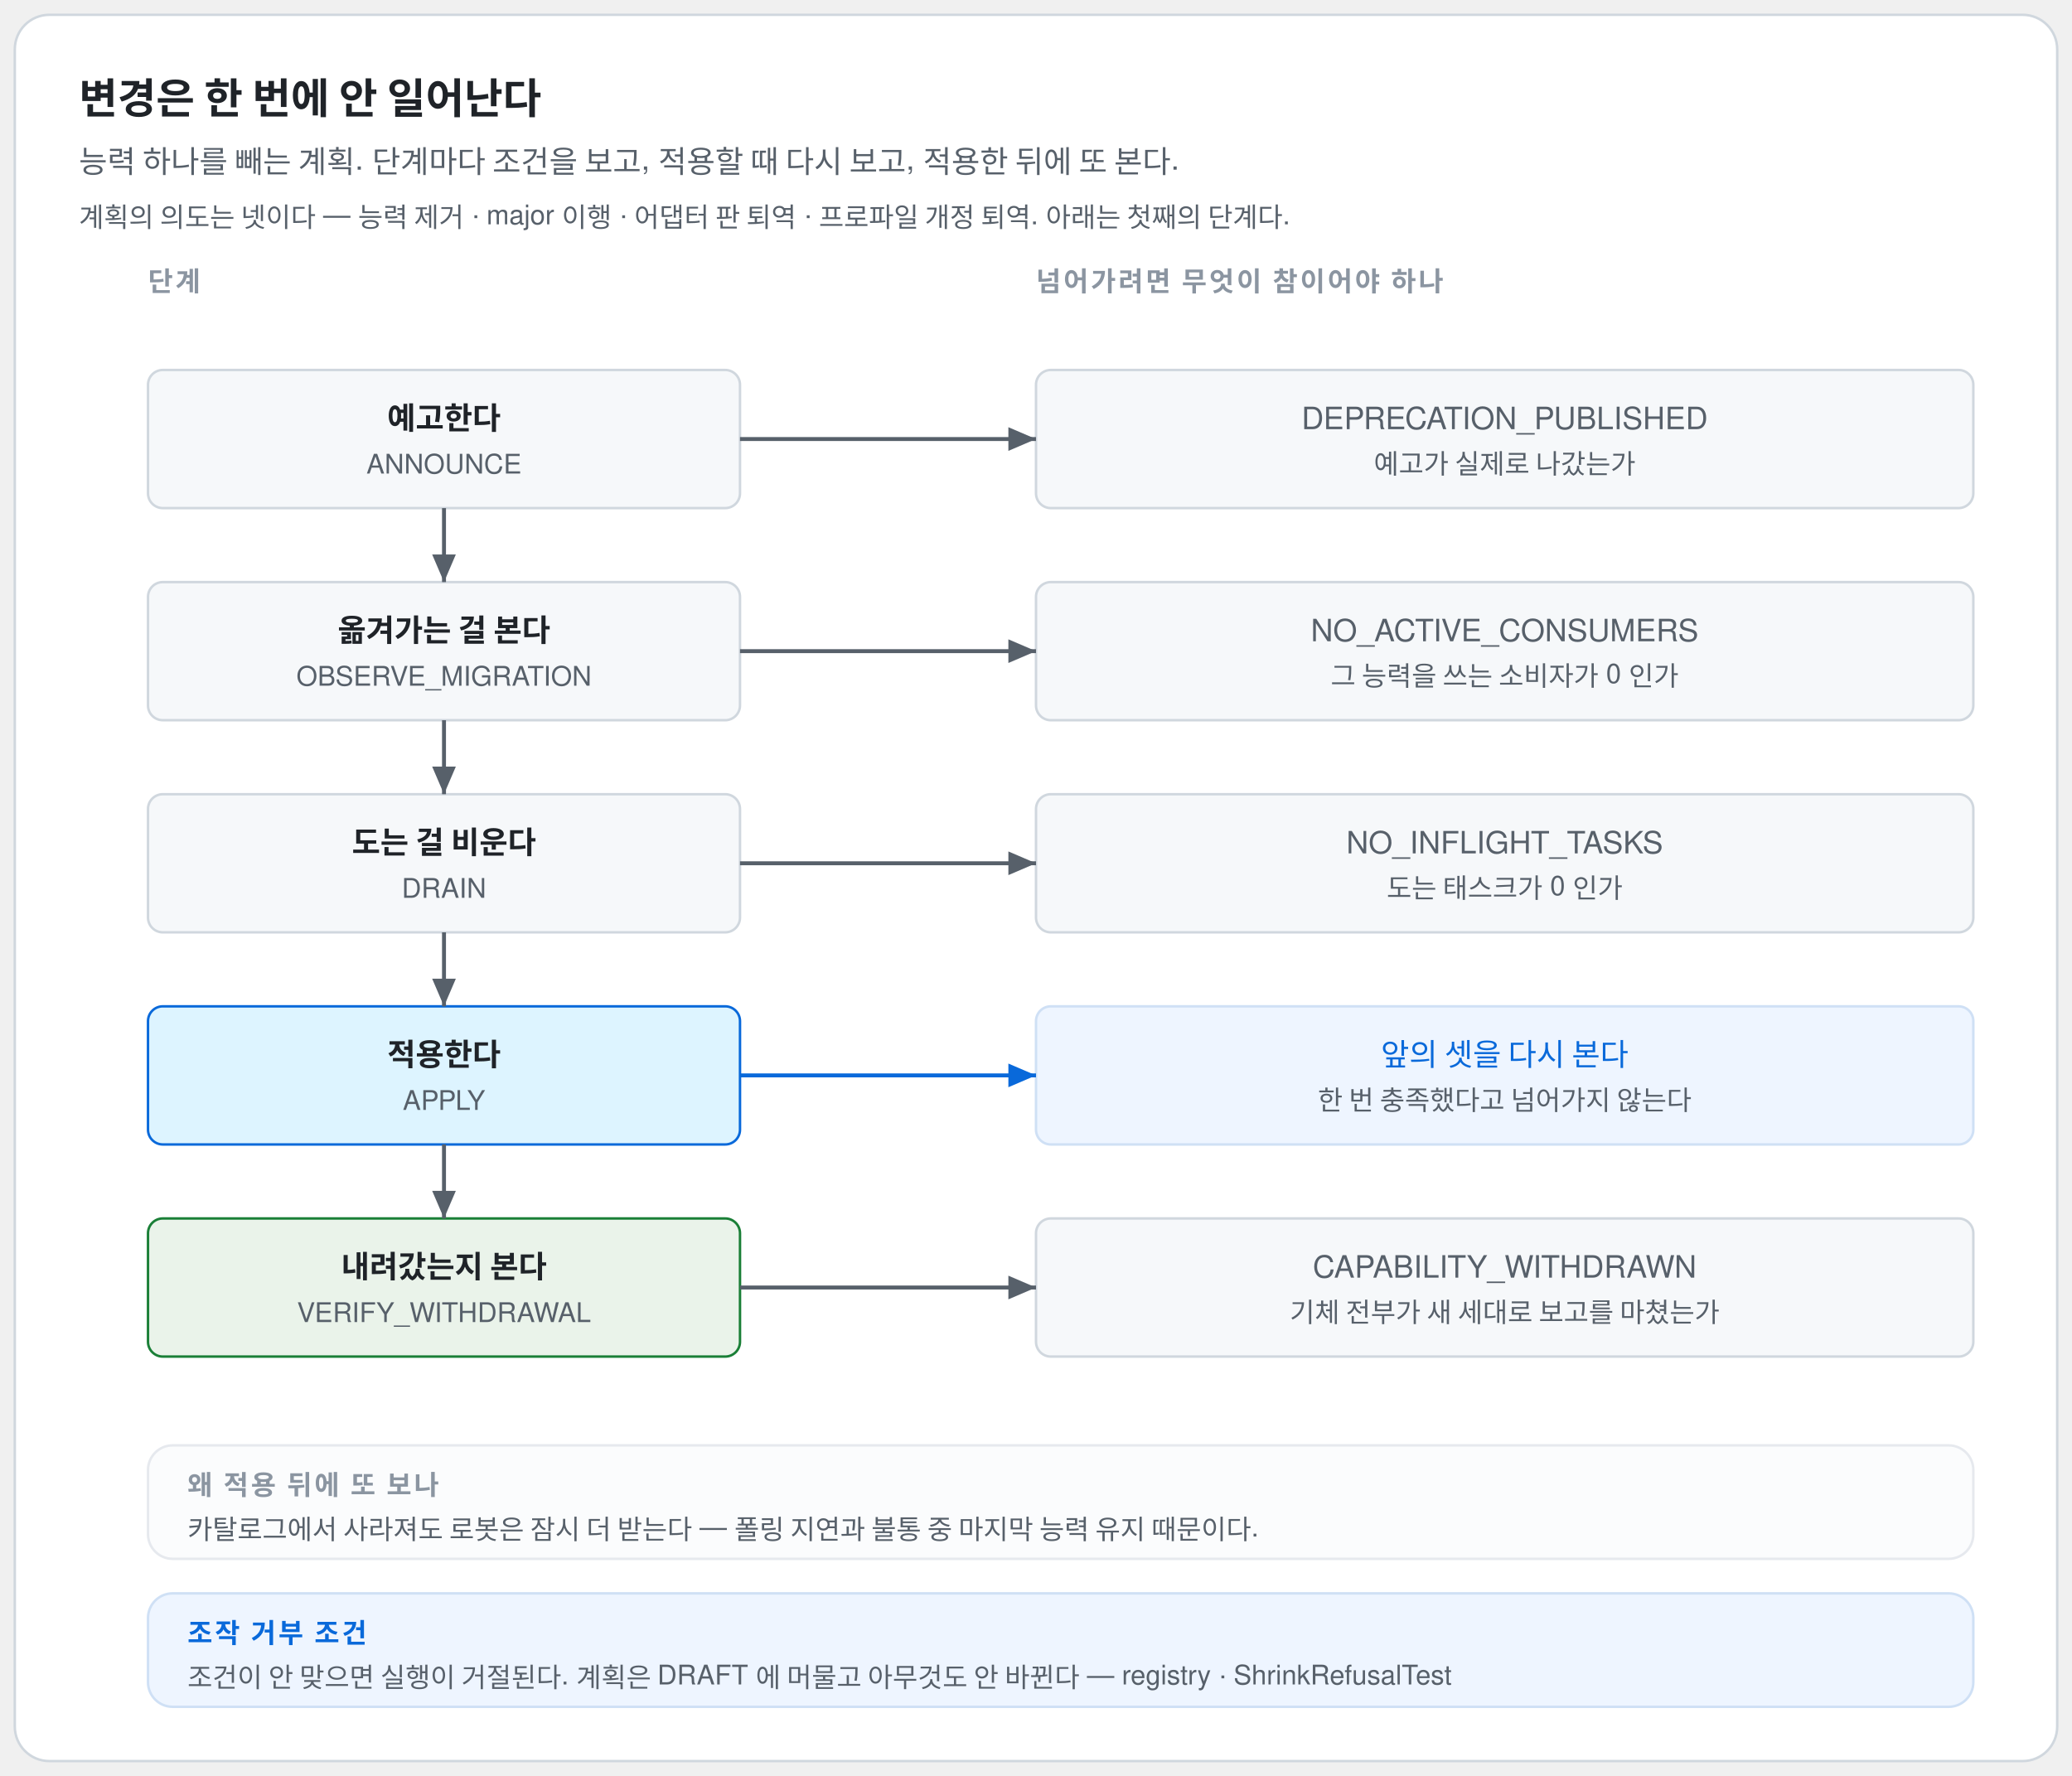
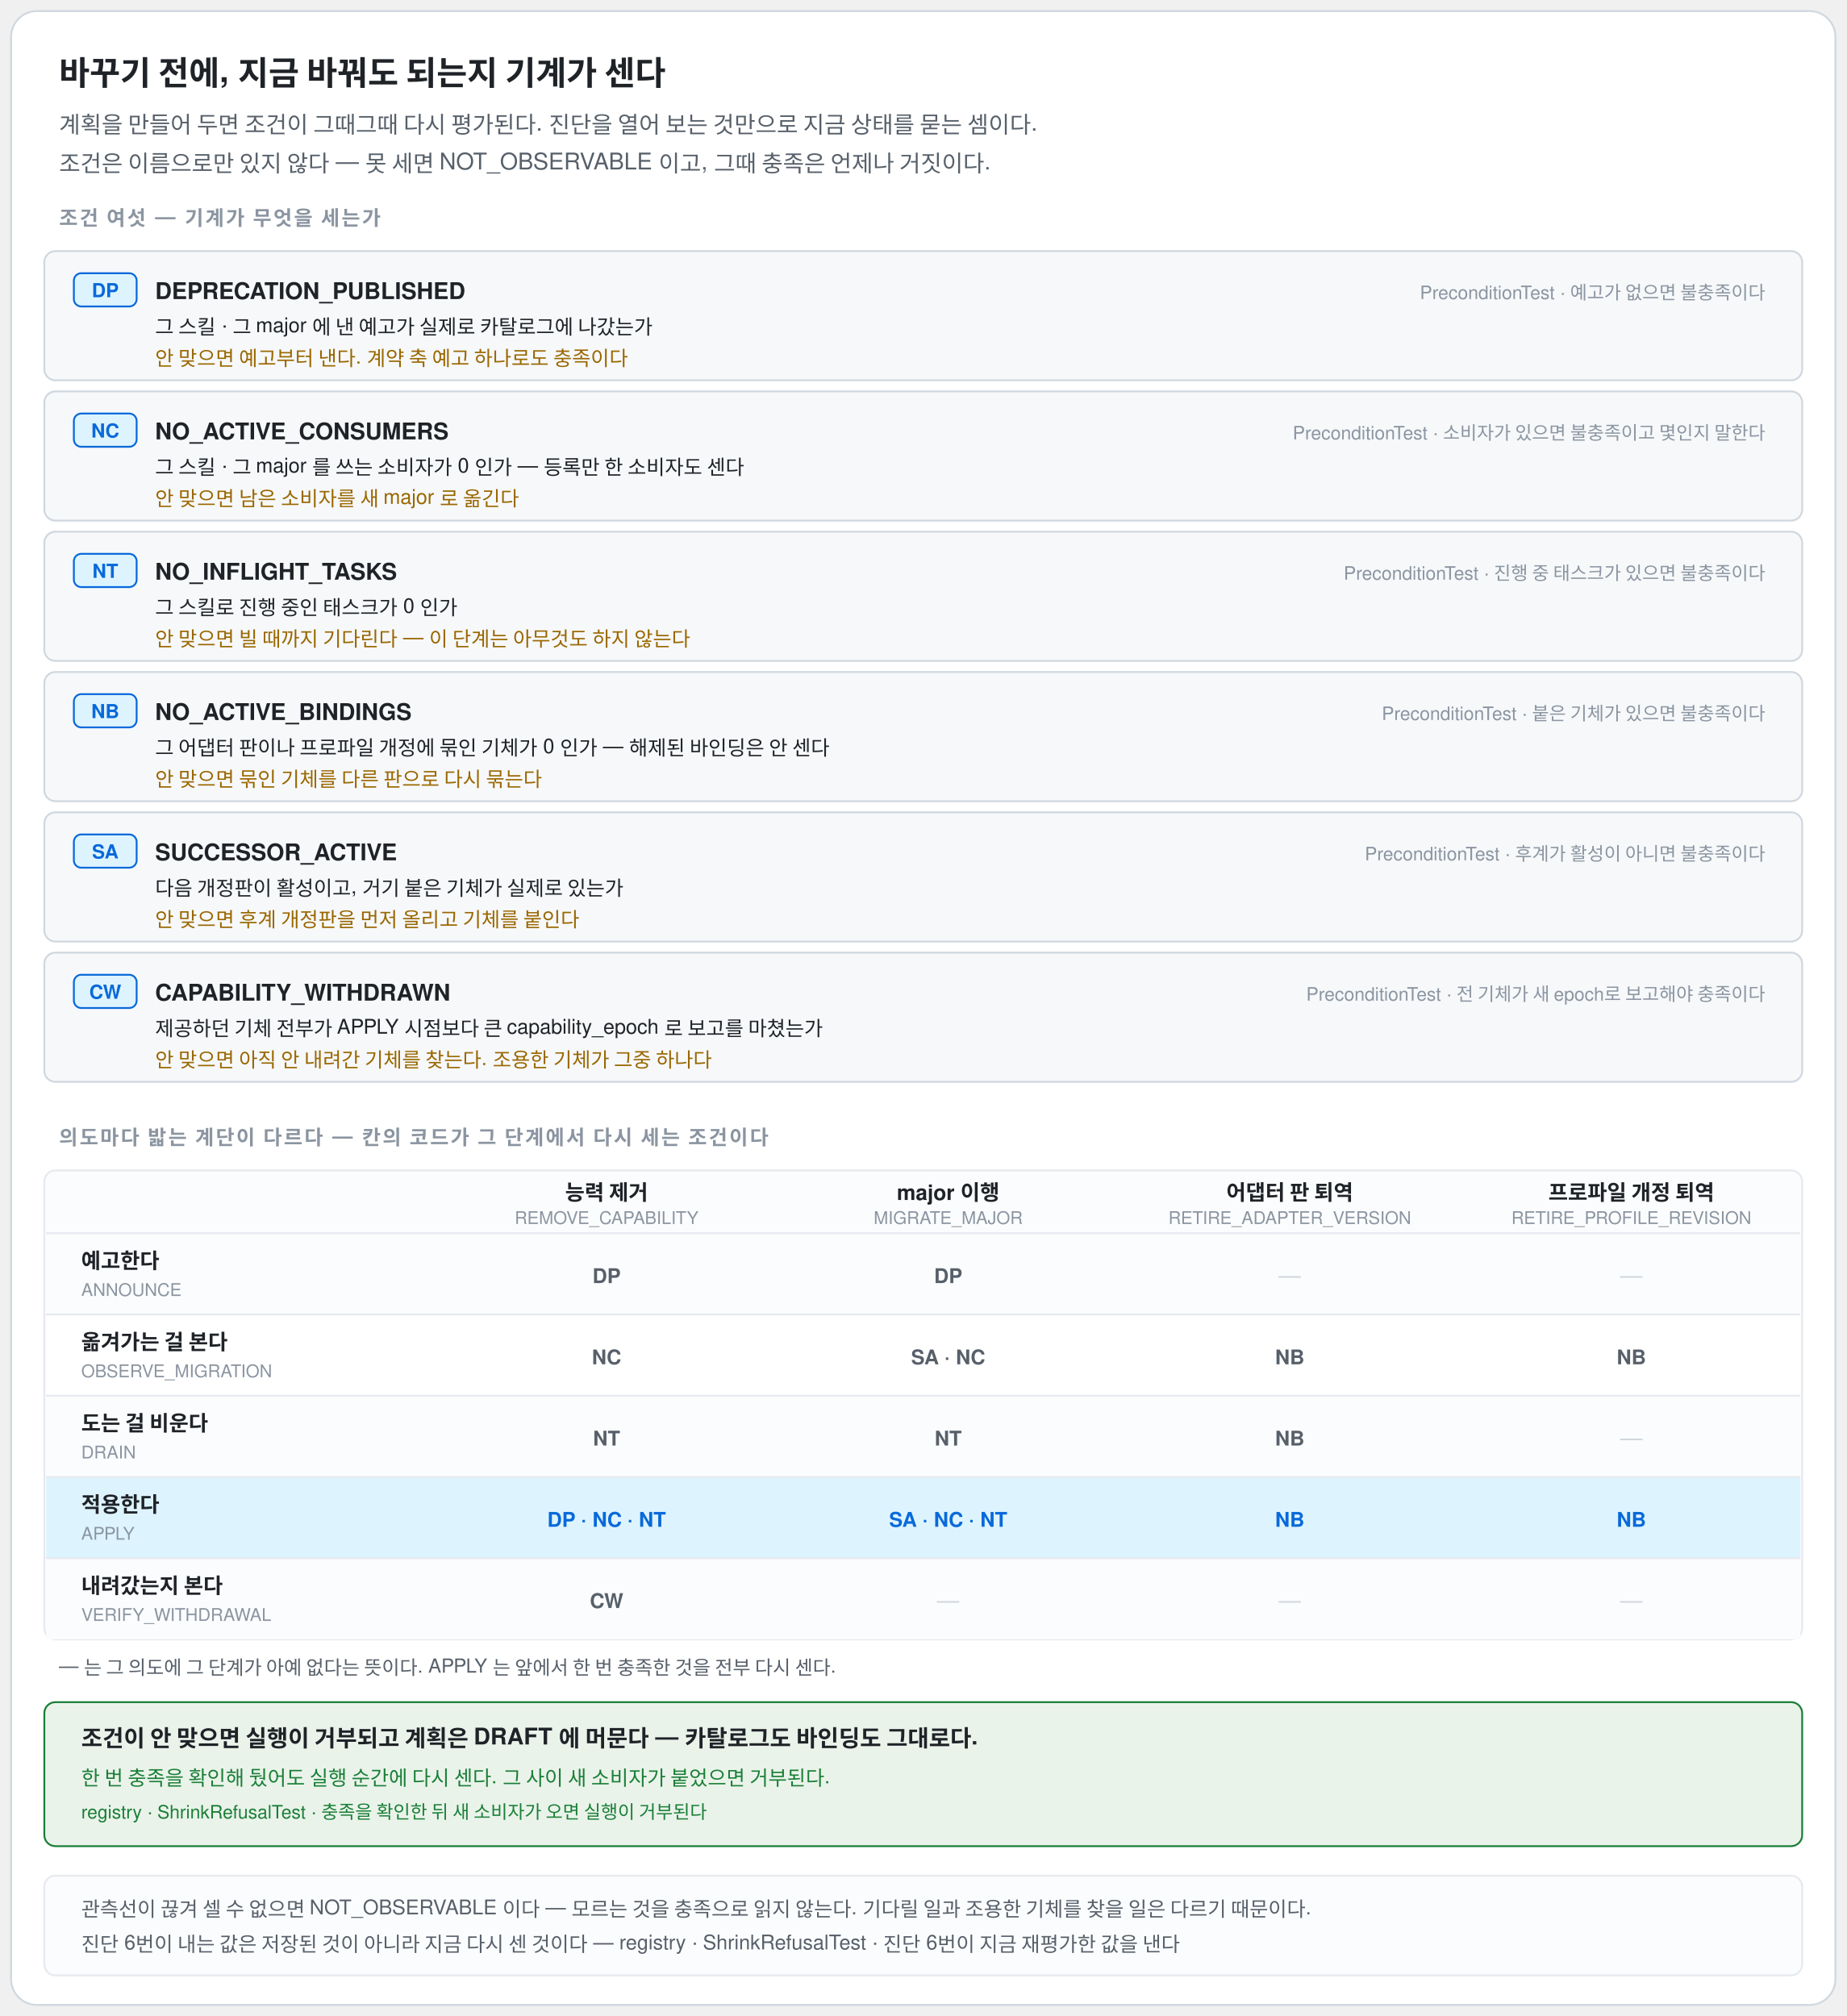
- <svg xmlns="http://www.w3.org/2000/svg" width="840" height="720" viewBox="0 0 840 720" font-family="Malgun Gothic,Apple SD Gothic Neo,Noto Sans KR,Segoe UI,-apple-system,Helvetica,Arial,sans-serif">
-   <defs>
-     <marker id="am" markerWidth="9" markerHeight="9" refX="7" refY="3" orient="auto">
-       <path d="M0,0 L7,3 L0,6 Z" fill="#57606a" />
-     </marker>
-     <marker id="ab" markerWidth="9" markerHeight="9" refX="7" refY="3" orient="auto">
-       <path d="M0,0 L7,3 L0,6 Z" fill="#0969da" />
-     </marker>
-   </defs>
-   <rect x="6" y="6" width="828" height="708" rx="14" fill="#ffffff" stroke="#d0d7de" />
-   <text x="32" y="46" font-size="17" font-weight="600" fill="#1f2328">변경은 한 번에 안 일어난다</text>
-   <text x="32" y="70" font-size="12.5" fill="#57606a">능력 하나를 빼는 계획. 단계마다 조건을 보고, 적용할 때 다시 보고, 적용한 뒤에 또 본다.</text>
-   <text x="32" y="92" font-size="11" fill="#57606a">계획의 의도는 넷이다 — 능력 제거 · major 이행 · 어댑터 판 퇴역 · 프로파일 개정 퇴역. 아래는 첫째의 단계다.</text>
-   <text x="60" y="118" font-size="11" font-weight="700" fill="#8b95a1" letter-spacing="1">단계</text>
-   <text x="420" y="118" font-size="11" font-weight="700" fill="#8b95a1" letter-spacing="1">넘어가려면 무엇이 참이어야 하나</text>
-   <rect x="60" y="150" width="240" height="56" rx="6" fill="#f6f8fa" stroke="#d0d7de" />
-   <text x="180" y="174" font-size="12.5" font-weight="600" fill="#1f2328" text-anchor="middle">예고한다</text>
-   <text x="180" y="192" font-size="11" fill="#57606a" text-anchor="middle">ANNOUNCE</text>
-   <rect x="60" y="236" width="240" height="56" rx="6" fill="#f6f8fa" stroke="#d0d7de" />
-   <text x="180" y="260" font-size="12.5" font-weight="600" fill="#1f2328" text-anchor="middle">옮겨가는 걸 본다</text>
-   <text x="180" y="278" font-size="11" fill="#57606a" text-anchor="middle">OBSERVE_MIGRATION</text>
-   <rect x="60" y="322" width="240" height="56" rx="6" fill="#f6f8fa" stroke="#d0d7de" />
-   <text x="180" y="346" font-size="12.5" font-weight="600" fill="#1f2328" text-anchor="middle">도는 걸 비운다</text>
-   <text x="180" y="364" font-size="11" fill="#57606a" text-anchor="middle">DRAIN</text>
-   <rect x="60" y="408" width="240" height="56" rx="6" fill="#ddf4ff" stroke="#0969da" />
-   <text x="180" y="432" font-size="12.5" font-weight="600" fill="#1f2328" text-anchor="middle">적용한다</text>
-   <text x="180" y="450" font-size="11" fill="#57606a" text-anchor="middle">APPLY</text>
-   <rect x="60" y="494" width="240" height="56" rx="6" fill="#eaf3ea" stroke="#1a7f37" />
-   <text x="180" y="518" font-size="12.5" font-weight="600" fill="#1f2328" text-anchor="middle">내려갔는지 본다</text>
-   <text x="180" y="536" font-size="11" fill="#57606a" text-anchor="middle">VERIFY_WITHDRAWAL</text>
-   <polyline points="180,206 180,236" fill="none" stroke="#57606a" stroke-width="1.6" marker-end="url(#am)" />
-   <polyline points="180,292 180,322" fill="none" stroke="#57606a" stroke-width="1.6" marker-end="url(#am)" />
-   <polyline points="180,378 180,408" fill="none" stroke="#57606a" stroke-width="1.6" marker-end="url(#am)" />
-   <polyline points="180,464 180,494" fill="none" stroke="#57606a" stroke-width="1.6" marker-end="url(#am)" />
-   <rect x="420" y="150" width="380" height="56" rx="6" fill="#f6f8fa" stroke="#d0d7de" />
-   <text x="610" y="174" font-size="12.5" fill="#57606a" text-anchor="middle">DEPRECATION_PUBLISHED</text>
-   <text x="610" y="192" font-size="11" fill="#57606a" text-anchor="middle">예고가 실제로 나갔는가</text>
-   <polyline points="300,178 420,178" fill="none" stroke="#57606a" stroke-width="1.6" marker-end="url(#am)" />
-   <rect x="420" y="236" width="380" height="56" rx="6" fill="#f6f8fa" stroke="#d0d7de" />
-   <text x="610" y="260" font-size="12.5" fill="#57606a" text-anchor="middle">NO_ACTIVE_CONSUMERS</text>
-   <text x="610" y="278" font-size="11" fill="#57606a" text-anchor="middle">그 능력을 쓰는 소비자가 0 인가</text>
-   <polyline points="300,264 420,264" fill="none" stroke="#57606a" stroke-width="1.6" marker-end="url(#am)" />
-   <rect x="420" y="322" width="380" height="56" rx="6" fill="#f6f8fa" stroke="#d0d7de" />
-   <text x="610" y="346" font-size="12.5" fill="#57606a" text-anchor="middle">NO_INFLIGHT_TASKS</text>
-   <text x="610" y="364" font-size="11" fill="#57606a" text-anchor="middle">도는 태스크가 0 인가</text>
-   <polyline points="300,350 420,350" fill="none" stroke="#57606a" stroke-width="1.6" marker-end="url(#am)" />
-   <rect x="420" y="408" width="380" height="56" rx="6" fill="#eef5ff" stroke="#cfe0f5" />
-   <text x="610" y="432" font-size="12.5" fill="#0969da" text-anchor="middle">앞의 셋을 다시 본다</text>
-   <text x="610" y="450" font-size="11" fill="#57606a" text-anchor="middle">한 번 충족했다고 넘어가지 않는다</text>
-   <polyline points="300,436 420,436" fill="none" stroke="#0969da" stroke-width="1.6" marker-end="url(#ab)" />
-   <rect x="420" y="494" width="380" height="56" rx="6" fill="#f6f8fa" stroke="#d0d7de" />
-   <text x="610" y="518" font-size="12.5" fill="#57606a" text-anchor="middle">CAPABILITY_WITHDRAWN</text>
-   <text x="610" y="536" font-size="11" fill="#57606a" text-anchor="middle">기체 전부가 새 세대로 보고를 마쳤는가</text>
-   <polyline points="300,522 420,522" fill="none" stroke="#57606a" stroke-width="1.6" marker-end="url(#am)" />
-   <rect x="60" y="586" width="740" height="46" rx="10" fill="#fbfcfd" stroke="#e6e9ee" />
-   <text x="76" y="606" font-size="11" font-weight="700" fill="#8b95a1" letter-spacing="1">왜 적용 뒤에 또 보나</text>
-   <text x="76" y="624" font-size="11" fill="#57606a">카탈로그에서 사라져도 로봇은 잠시 더 받는다 — 폴링 지연과 불통 중 마지막 능력 유지 때문이다.</text>
-   <rect x="60" y="646" width="740" height="46" rx="10" fill="#eef5ff" stroke="#cfe0f5" />
-   <text x="76" y="666" font-size="11" font-weight="700" fill="#0969da" letter-spacing="1">조작 거부 조건</text>
-   <text x="76" y="684" font-size="11" fill="#57606a">조건이 안 맞으면 실행이 거절된다. 계획은 DRAFT 에 머물고 아무것도 안 바뀐다 — registry · ShrinkRefusalTest</text>
+ <svg xmlns="http://www.w3.org/2000/svg" width="1000" height="1092" viewBox="0 0 1000 1092" font-family="Malgun Gothic,Apple SD Gothic Neo,Noto Sans KR,Segoe UI,-apple-system,Helvetica,Arial,sans-serif">
+   <rect x="6" y="6" width="988" height="1080" rx="14" fill="#ffffff" stroke="#d0d7de" />
+   <text x="32" y="46" font-size="18" font-weight="600" fill="#1f2328">바꾸기 전에, 지금 바꿔도 되는지 기계가 센다</text>
+   <text x="32" y="72" font-size="12.5" fill="#57606a">계획을 만들어 두면 조건이 그때그때 다시 평가된다. 진단을 열어 보는 것만으로 지금 상태를 묻는 셈이다.</text>
+   <text x="32" y="93" font-size="12.5" fill="#57606a">조건은 이름으로만 있지 않다 — 못 세면 NOT_OBSERVABLE 이고, 그때 충족은 언제나 거짓이다.</text>
+   <text x="32" y="122" font-size="11" font-weight="700" letter-spacing="1" fill="#8b95a1">조건 여섯 — 기계가 무엇을 세는가</text>
+   <rect x="24" y="136" width="952" height="70" rx="6" fill="#f6f8fa" stroke="#d0d7de" />
+   <rect x="40" y="148" width="34" height="18" rx="4" fill="#ddf4ff" stroke="#0969da" />
+   <text x="57" y="161" font-size="10.5" font-weight="700" text-anchor="middle" fill="#0969da">DP</text>
+   <text x="84" y="162" font-size="12.5" font-weight="600" fill="#1f2328">DEPRECATION_PUBLISHED</text>
+   <text x="956" y="162" font-size="10" text-anchor="end" fill="#8b95a1">PreconditionTest · 예고가 없으면 불충족이다</text>
+   <text x="84" y="181" font-size="11" fill="#1f2328">그 스킬 · 그 major 에 낸 예고가 실제로 카탈로그에 나갔는가</text>
+   <text x="84" y="198" font-size="11" fill="#9a6700">안 맞으면  예고부터 낸다. 계약 축 예고 하나로도 충족이다</text>
+   <rect x="24" y="212" width="952" height="70" rx="6" fill="#f6f8fa" stroke="#d0d7de" />
+   <rect x="40" y="224" width="34" height="18" rx="4" fill="#ddf4ff" stroke="#0969da" />
+   <text x="57" y="237" font-size="10.5" font-weight="700" text-anchor="middle" fill="#0969da">NC</text>
+   <text x="84" y="238" font-size="12.5" font-weight="600" fill="#1f2328">NO_ACTIVE_CONSUMERS</text>
+   <text x="956" y="238" font-size="10" text-anchor="end" fill="#8b95a1">PreconditionTest · 소비자가 있으면 불충족이고 몇인지 말한다</text>
+   <text x="84" y="257" font-size="11" fill="#1f2328">그 스킬 · 그 major 를 쓰는 소비자가 0 인가 — 등록만 한 소비자도 센다</text>
+   <text x="84" y="274" font-size="11" fill="#9a6700">안 맞으면  남은 소비자를 새 major 로 옮긴다</text>
+   <rect x="24" y="288" width="952" height="70" rx="6" fill="#f6f8fa" stroke="#d0d7de" />
+   <rect x="40" y="300" width="34" height="18" rx="4" fill="#ddf4ff" stroke="#0969da" />
+   <text x="57" y="313" font-size="10.5" font-weight="700" text-anchor="middle" fill="#0969da">NT</text>
+   <text x="84" y="314" font-size="12.5" font-weight="600" fill="#1f2328">NO_INFLIGHT_TASKS</text>
+   <text x="956" y="314" font-size="10" text-anchor="end" fill="#8b95a1">PreconditionTest · 진행 중 태스크가 있으면 불충족이다</text>
+   <text x="84" y="333" font-size="11" fill="#1f2328">그 스킬로 진행 중인 태스크가 0 인가</text>
+   <text x="84" y="350" font-size="11" fill="#9a6700">안 맞으면  빌 때까지 기다린다 — 이 단계는 아무것도 하지 않는다</text>
+   <rect x="24" y="364" width="952" height="70" rx="6" fill="#f6f8fa" stroke="#d0d7de" />
+   <rect x="40" y="376" width="34" height="18" rx="4" fill="#ddf4ff" stroke="#0969da" />
+   <text x="57" y="389" font-size="10.5" font-weight="700" text-anchor="middle" fill="#0969da">NB</text>
+   <text x="84" y="390" font-size="12.5" font-weight="600" fill="#1f2328">NO_ACTIVE_BINDINGS</text>
+   <text x="956" y="390" font-size="10" text-anchor="end" fill="#8b95a1">PreconditionTest · 붙은 기체가 있으면 불충족이다</text>
+   <text x="84" y="409" font-size="11" fill="#1f2328">그 어댑터 판이나 프로파일 개정에 묶인 기체가 0 인가 — 해제된 바인딩은 안 센다</text>
+   <text x="84" y="426" font-size="11" fill="#9a6700">안 맞으면  묶인 기체를 다른 판으로 다시 묶는다</text>
+   <rect x="24" y="440" width="952" height="70" rx="6" fill="#f6f8fa" stroke="#d0d7de" />
+   <rect x="40" y="452" width="34" height="18" rx="4" fill="#ddf4ff" stroke="#0969da" />
+   <text x="57" y="465" font-size="10.5" font-weight="700" text-anchor="middle" fill="#0969da">SA</text>
+   <text x="84" y="466" font-size="12.5" font-weight="600" fill="#1f2328">SUCCESSOR_ACTIVE</text>
+   <text x="956" y="466" font-size="10" text-anchor="end" fill="#8b95a1">PreconditionTest · 후계가 활성이 아니면 불충족이다</text>
+   <text x="84" y="485" font-size="11" fill="#1f2328">다음 개정판이 활성이고, 거기 붙은 기체가 실제로 있는가</text>
+   <text x="84" y="502" font-size="11" fill="#9a6700">안 맞으면  후계 개정판을 먼저 올리고 기체를 붙인다</text>
+   <rect x="24" y="516" width="952" height="70" rx="6" fill="#f6f8fa" stroke="#d0d7de" />
+   <rect x="40" y="528" width="34" height="18" rx="4" fill="#ddf4ff" stroke="#0969da" />
+   <text x="57" y="541" font-size="10.5" font-weight="700" text-anchor="middle" fill="#0969da">CW</text>
+   <text x="84" y="542" font-size="12.5" font-weight="600" fill="#1f2328">CAPABILITY_WITHDRAWN</text>
+   <text x="956" y="542" font-size="10" text-anchor="end" fill="#8b95a1">PreconditionTest · 전 기체가 새 epoch로 보고해야 충족이다</text>
+   <text x="84" y="561" font-size="11" fill="#1f2328">제공하던 기체 전부가 APPLY 시점보다 큰 capability_epoch 로 보고를 마쳤는가</text>
+   <text x="84" y="578" font-size="11" fill="#9a6700">안 맞으면  아직 안 내려간 기체를 찾는다. 조용한 기체가 그중 하나다</text>
+   <text x="32" y="620" font-size="11" font-weight="700" letter-spacing="1" fill="#8b95a1">의도마다 밟는 계단이 다르다 — 칸의 코드가 그 단계에서 다시 세는 조건이다</text>
+   <rect x="24" y="634" width="952" height="254" rx="6" fill="#fbfcfd" stroke="#e6e9ee" />
+   <text x="328.5" y="650" font-size="11.5" font-weight="600" text-anchor="middle" fill="#1f2328">능력 제거</text>
+   <text x="328.5" y="663" font-size="9.5" text-anchor="middle" fill="#8b95a1">REMOVE_CAPABILITY</text>
+   <text x="513.5" y="650" font-size="11.5" font-weight="600" text-anchor="middle" fill="#1f2328">major 이행</text>
+   <text x="513.5" y="663" font-size="9.5" text-anchor="middle" fill="#8b95a1">MIGRATE_MAJOR</text>
+   <text x="698.5" y="650" font-size="11.5" font-weight="600" text-anchor="middle" fill="#1f2328">어댑터 판 퇴역</text>
+   <text x="698.5" y="663" font-size="9.5" text-anchor="middle" fill="#8b95a1">RETIRE_ADAPTER_VERSION</text>
+   <text x="883.5" y="650" font-size="11.5" font-weight="600" text-anchor="middle" fill="#1f2328">프로파일 개정 퇴역</text>
+   <text x="883.5" y="663" font-size="9.5" text-anchor="middle" fill="#8b95a1">RETIRE_PROFILE_REVISION</text>
+   <rect x="25" y="668" width="950" height="44" rx="0" fill="#fbfcfd" />
+   <line x1="25" y1="668" x2="975" y2="668" stroke="#e6e9ee" />
+   <text x="44" y="687" font-size="11.5" font-weight="600" fill="#1f2328">예고한다</text>
+   <text x="44" y="702" font-size="9.5" fill="#8b95a1">ANNOUNCE</text>
+   <text x="328.5" y="695" font-size="11" font-weight="600" text-anchor="middle" fill="#57606a">DP</text>
+   <text x="513.5" y="695" font-size="11" font-weight="600" text-anchor="middle" fill="#57606a">DP</text>
+   <text x="698.5" y="695" font-size="12" text-anchor="middle" fill="#d0d7de">—</text>
+   <text x="883.5" y="695" font-size="12" text-anchor="middle" fill="#d0d7de">—</text>
+   <rect x="25" y="712" width="950" height="44" rx="0" fill="#ffffff" />
+   <line x1="25" y1="712" x2="975" y2="712" stroke="#e6e9ee" />
+   <text x="44" y="731" font-size="11.5" font-weight="600" fill="#1f2328">옮겨가는 걸 본다</text>
+   <text x="44" y="746" font-size="9.5" fill="#8b95a1">OBSERVE_MIGRATION</text>
+   <text x="328.5" y="739" font-size="11" font-weight="600" text-anchor="middle" fill="#57606a">NC</text>
+   <text x="513.5" y="739" font-size="11" font-weight="600" text-anchor="middle" fill="#57606a">SA · NC</text>
+   <text x="698.5" y="739" font-size="11" font-weight="600" text-anchor="middle" fill="#57606a">NB</text>
+   <text x="883.5" y="739" font-size="11" font-weight="600" text-anchor="middle" fill="#57606a">NB</text>
+   <rect x="25" y="756" width="950" height="44" rx="0" fill="#fbfcfd" />
+   <line x1="25" y1="756" x2="975" y2="756" stroke="#e6e9ee" />
+   <text x="44" y="775" font-size="11.5" font-weight="600" fill="#1f2328">도는 걸 비운다</text>
+   <text x="44" y="790" font-size="9.5" fill="#8b95a1">DRAIN</text>
+   <text x="328.5" y="783" font-size="11" font-weight="600" text-anchor="middle" fill="#57606a">NT</text>
+   <text x="513.5" y="783" font-size="11" font-weight="600" text-anchor="middle" fill="#57606a">NT</text>
+   <text x="698.5" y="783" font-size="11" font-weight="600" text-anchor="middle" fill="#57606a">NB</text>
+   <text x="883.5" y="783" font-size="12" text-anchor="middle" fill="#d0d7de">—</text>
+   <rect x="25" y="800" width="950" height="44" rx="0" fill="#ddf4ff" />
+   <line x1="25" y1="800" x2="975" y2="800" stroke="#e6e9ee" />
+   <text x="44" y="819" font-size="11.5" font-weight="600" fill="#1f2328">적용한다</text>
+   <text x="44" y="834" font-size="9.5" fill="#8b95a1">APPLY</text>
+   <text x="328.5" y="827" font-size="11" font-weight="600" text-anchor="middle" fill="#0969da">DP · NC · NT</text>
+   <text x="513.5" y="827" font-size="11" font-weight="600" text-anchor="middle" fill="#0969da">SA · NC · NT</text>
+   <text x="698.5" y="827" font-size="11" font-weight="600" text-anchor="middle" fill="#0969da">NB</text>
+   <text x="883.5" y="827" font-size="11" font-weight="600" text-anchor="middle" fill="#0969da">NB</text>
+   <rect x="25" y="844" width="950" height="44" rx="0" fill="#fbfcfd" />
+   <line x1="25" y1="844" x2="975" y2="844" stroke="#e6e9ee" />
+   <text x="44" y="863" font-size="11.5" font-weight="600" fill="#1f2328">내려갔는지 본다</text>
+   <text x="44" y="878" font-size="9.5" fill="#8b95a1">VERIFY_WITHDRAWAL</text>
+   <text x="328.5" y="871" font-size="11" font-weight="600" text-anchor="middle" fill="#57606a">CW</text>
+   <text x="513.5" y="871" font-size="12" text-anchor="middle" fill="#d0d7de">—</text>
+   <text x="698.5" y="871" font-size="12" text-anchor="middle" fill="#d0d7de">—</text>
+   <text x="883.5" y="871" font-size="12" text-anchor="middle" fill="#d0d7de">—</text>
+   <text x="32" y="906" font-size="10.5" fill="#57606a">— 는 그 의도에 그 단계가 아예 없다는 뜻이다. APPLY 는 앞에서 한 번 충족한 것을 전부 다시 센다.</text>
+   <rect x="24" y="922" width="952" height="78" rx="6" fill="#eaf3ea" stroke="#1a7f37" />
+   <text x="44" y="946" font-size="12.5" font-weight="600" fill="#1f2328">조건이 안 맞으면 실행이 거부되고 계획은 DRAFT 에 머문다 — 카탈로그도 바인딩도 그대로다.</text>
+   <text x="44" y="967" font-size="11" fill="#1a7f37">한 번 충족을 확인해 뒀어도 실행 순간에 다시 센다. 그 사이 새 소비자가 붙었으면 거부된다.</text>
+   <text x="44" y="985" font-size="10" fill="#1a7f37">registry · ShrinkRefusalTest · 충족을 확인한 뒤 새 소비자가 오면 실행이 거부된다</text>
+   <rect x="24" y="1016" width="952" height="54" rx="6" fill="#fbfcfd" stroke="#e6e9ee" />
+   <text x="44" y="1038" font-size="11" fill="#57606a">관측선이 끊겨 셀 수 없으면 NOT_OBSERVABLE 이다 — 모르는 것을 충족으로 읽지 않는다. 기다릴 일과 조용한 기체를 찾을 일은 다르기 때문이다.</text>
+   <text x="44" y="1057" font-size="11" fill="#57606a">진단 6번이 내는 값은 저장된 것이 아니라 지금 다시 센 것이다 — registry · ShrinkRefusalTest · 진단 6번이 지금 재평가한 값을 낸다</text>
</svg>
